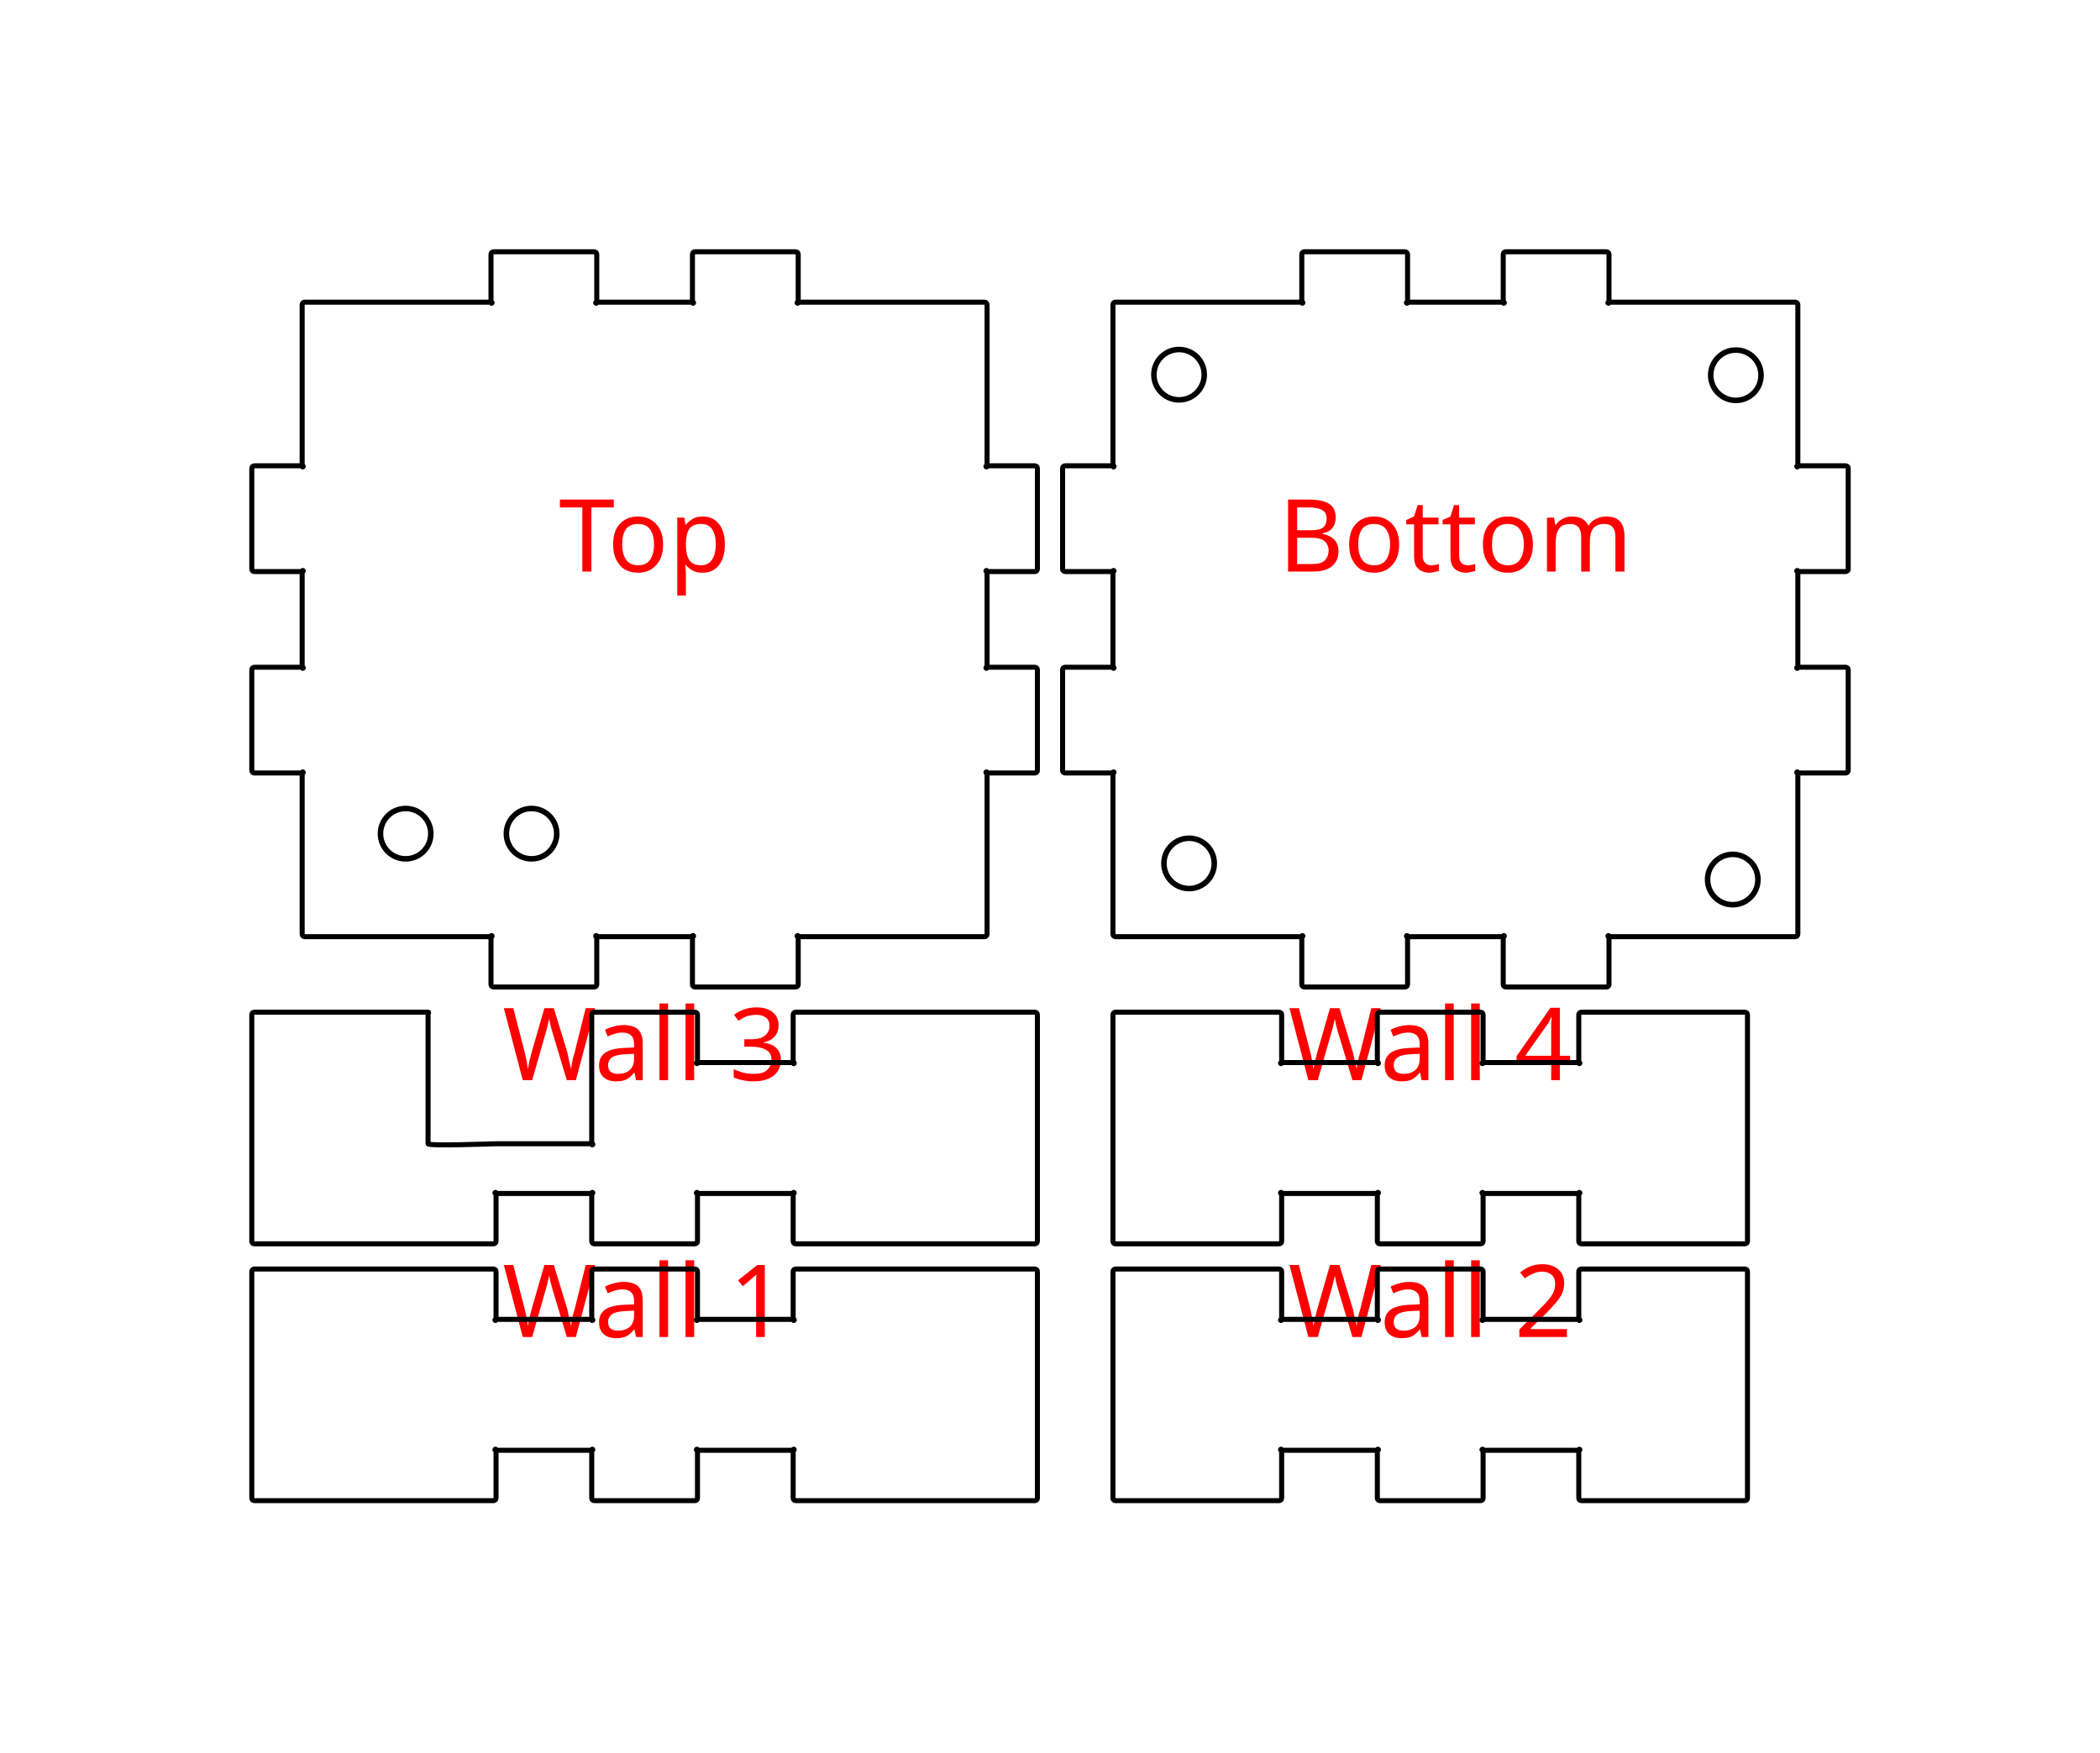
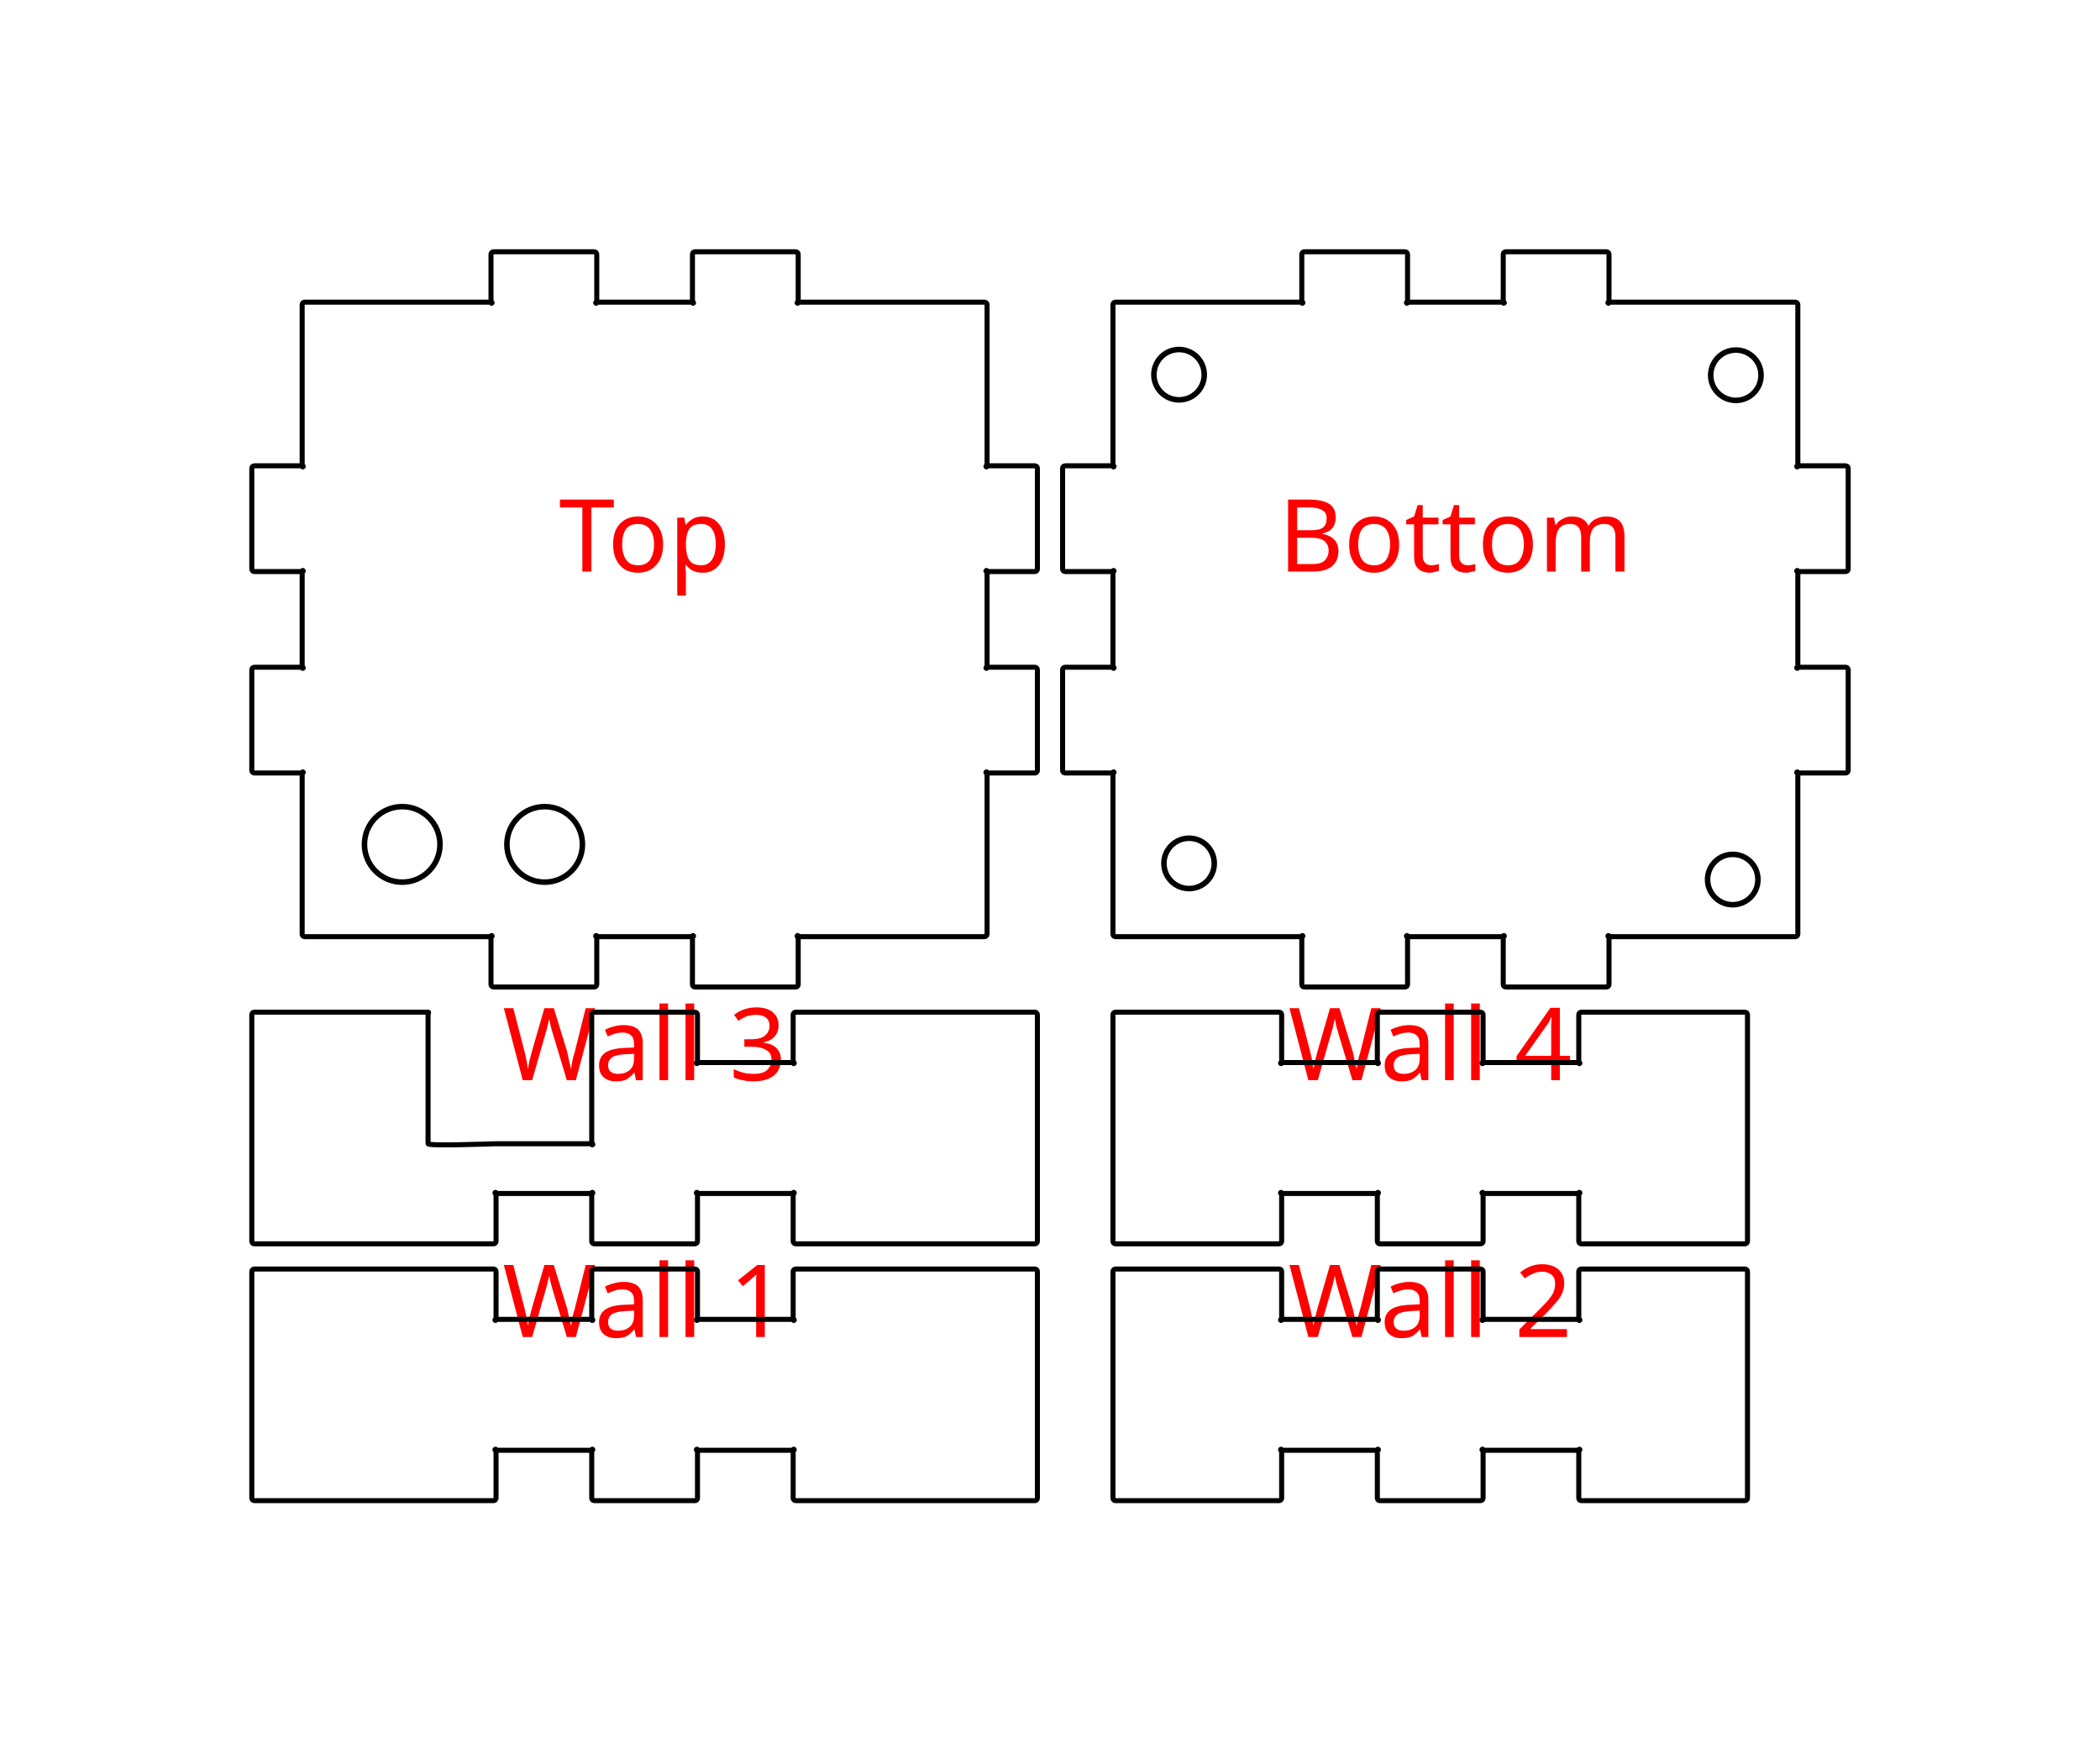
<svg xmlns="http://www.w3.org/2000/svg" height="69.60mm" viewBox="0.0 0.0 83.40 69.60" width="83.40mm" version="1.1" id="svg1901">
  <defs id="defs1905" />
  <g id="p-0" style="fill:none;stroke-linecap:round;stroke-linejoin:round;">
    <text alignment-baseline="hanging" font-size="4px" style="font-family: sans-serif ; font-weight: normal; font-style: normal; fill: rgb(255,0,0)" text-anchor="middle" transform="matrix( 1.000 0.000 0.000 1.000 25.600 53.100 )" id="text1871">Wall 1</text>
    <path d="M 12.100 59.600 H 19.600 C 19.655 59.600 19.700 59.555 19.700 59.500 V 57.600 C 19.700 57.500 19.600 57.600 19.700 57.600 H 23.500 C 23.600 57.600 23.500 57.500 23.500 57.600 V 59.500 C 23.500 59.555 23.545 59.600 23.600 59.600 H 27.600 C 27.655 59.600 27.700 59.555 27.700 59.500 V 57.600 C 27.700 57.500 27.600 57.600 27.700 57.600 H 31.500 C 31.600 57.600 31.500 57.500 31.500 57.600 V 59.500 C 31.500 59.555 31.545 59.600 31.600 59.600 H 39.100 H 41.100 C 41.155 59.600 41.200 59.555 41.200 59.500 V 57.500 V 55.000 V 52.500 V 50.500 C 41.200 50.445 41.155 50.400 41.100 50.400 H 39.100 H 31.600 C 31.545 50.400 31.500 50.445 31.500 50.500 V 52.400 C 31.500 52.500 31.600 52.400 31.500 52.400 H 27.700 C 27.600 52.400 27.700 52.500 27.700 52.400 V 50.500 C 27.700 50.445 27.655 50.400 27.600 50.400 H 23.600 C 23.545 50.400 23.500 50.445 23.500 50.500 V 52.400 C 23.500 52.500 23.600 52.400 23.500 52.400 H 19.700 C 19.600 52.400 19.700 52.500 19.700 52.400 V 50.500 C 19.700 50.445 19.655 50.400 19.600 50.400 H 12.100 H 10.100 C 10.045 50.400 10.000 50.445 10.000 50.500 V 52.500 V 55.000 V 57.500 V 59.500 C 10.000 59.555 10.045 59.600 10.100 59.600 H 12.100" stroke="rgb(0,0,0)" stroke-width="0.20" id="path1873" />
  </g>
  <g id="p-1" style="fill:none;stroke-linecap:round;stroke-linejoin:round;">
    <text alignment-baseline="hanging" font-size="4px" style="font-family: sans-serif ; font-weight: normal; font-style: normal; fill: rgb(255,0,0)" text-anchor="middle" transform="matrix( 1.000 0.000 0.000 1.000 56.800 53.100 )" id="text1876">Wall 2</text>
    <path d="M 44.300 59.600 H 50.800 C 50.855 59.600 50.900 59.555 50.900 59.500 V 57.600 C 50.900 57.500 50.800 57.600 50.900 57.600 H 54.700 C 54.800 57.600 54.700 57.500 54.700 57.600 V 59.500 C 54.700 59.555 54.745 59.600 54.800 59.600 H 58.800 C 58.855 59.600 58.900 59.555 58.900 59.500 V 57.600 C 58.900 57.500 58.800 57.600 58.900 57.600 H 62.700 C 62.800 57.600 62.700 57.500 62.700 57.600 V 59.500 C 62.700 59.555 62.745 59.600 62.800 59.600 H 69.300 C 69.355 59.600 69.400 59.555 69.400 59.500 V 57.500 V 55.000 V 52.500 V 50.500 C 69.400 50.445 69.355 50.400 69.300 50.400 H 62.800 C 62.745 50.400 62.700 50.445 62.700 50.500 V 52.400 C 62.700 52.500 62.800 52.400 62.700 52.400 H 58.900 C 58.800 52.400 58.900 52.500 58.900 52.400 V 50.500 C 58.900 50.445 58.855 50.400 58.800 50.400 H 54.800 C 54.745 50.400 54.700 50.445 54.700 50.500 V 52.400 C 54.700 52.500 54.800 52.400 54.700 52.400 H 50.900 C 50.800 52.400 50.900 52.500 50.900 52.400 V 50.500 C 50.900 50.445 50.855 50.400 50.800 50.400 H 44.300 C 44.245 50.400 44.200 50.445 44.200 50.500 V 52.500 V 55.000 V 57.500 V 59.500 C 44.200 59.555 44.245 59.600 44.300 59.600" stroke="rgb(0,0,0)" stroke-width="0.20" id="path1878" />
  </g>
  <g id="p-2" style="fill:none;stroke-linecap:round;stroke-linejoin:round;">
    <text alignment-baseline="hanging" font-size="4px" style="font-family: sans-serif ; font-weight: normal; font-style: normal; fill: rgb(255,0,0)" text-anchor="middle" transform="matrix( 1.000 0.000 0.000 1.000 56.800 42.900 )" id="text1881">Wall 4</text>
    <path d="M 44.300 49.400 H 50.800 C 50.855 49.400 50.900 49.355 50.900 49.300 V 47.400 C 50.900 47.300 50.800 47.400 50.900 47.400 H 54.700 C 54.800 47.400 54.700 47.300 54.700 47.400 V 49.300 C 54.700 49.355 54.745 49.400 54.800 49.400 H 58.800 C 58.855 49.400 58.900 49.355 58.900 49.300 V 47.400 C 58.900 47.300 58.800 47.400 58.900 47.400 H 62.700 C 62.800 47.400 62.700 47.300 62.700 47.400 V 49.300 C 62.700 49.355 62.745 49.400 62.800 49.400 H 69.300 C 69.355 49.400 69.400 49.355 69.400 49.300 V 47.300 V 44.800 V 42.300 V 40.300 C 69.400 40.245 69.355 40.200 69.300 40.200 H 62.800 C 62.745 40.200 62.700 40.245 62.700 40.300 V 42.200 C 62.700 42.300 62.800 42.200 62.700 42.200 H 58.900 C 58.800 42.200 58.900 42.300 58.900 42.200 V 40.300 C 58.900 40.245 58.855 40.200 58.800 40.200 H 54.800 C 54.745 40.200 54.700 40.245 54.700 40.300 V 42.200 C 54.700 42.300 54.800 42.200 54.700 42.200 H 50.900 C 50.800 42.200 50.900 42.300 50.900 42.200 V 40.300 C 50.900 40.245 50.855 40.200 50.800 40.200 H 44.300 C 44.245 40.200 44.200 40.245 44.200 40.300 V 42.300 V 44.800 V 47.300 V 49.300 C 44.200 49.355 44.245 49.400 44.300 49.400" stroke="rgb(0,0,0)" stroke-width="0.20" id="path1883" />
  </g>
  <g id="p-3" style="fill:none;stroke-linecap:round;stroke-linejoin:round;">
    <text alignment-baseline="hanging" font-size="4px" style="font-family: sans-serif ; font-weight: normal; font-style: normal; fill: rgb(255,0,0)" text-anchor="middle" transform="matrix( 1.000 0.000 0.000 1.000 25.600 42.900 )" id="text1886">Wall 3</text>
    <path d="m 12.1,49.4 h 7.5 c 0.055,0 0.1,-0.045 0.1,-0.1 v -1.9 c 0,-0.1 -0.1,0 0,0 h 3.8 c 0.1,0 0,-0.1 0,0 v 1.9 c 0,0.055 0.045,0.1 0.1,0.1 h 4 c 0.055,0 0.1,-0.045 0.1,-0.1 v -1.9 c 0,-0.1 -0.1,0 0,0 h 3.8 c 0.1,0 0,-0.1 0,0 v 1.9 c 0,0.055 0.045,0.1 0.1,0.1 h 7.5 2 c 0.055,0 0.1,-0.045 0.1,-0.1 v -2 -2.5 -2.5 -2 c 0,-0.055 -0.045,-0.1 -0.1,-0.1 h -2 -7.5 c -0.055,0 -0.1,0.045 -0.1,0.1 v 1.9 c 0,0.1 0.1,0 0,0 h -3.8 c -0.1,0 0,0.1 0,0 v -1.9 c 0,-0.055 -0.045,-0.1 -0.1,-0.1 h -4 c -0.055,0 -0.1,0.045 -0.1,0.1 v 5.125 c 0,0.1 0.1,0 0,0 h -3.8 c -0.1,0 -2.7,0.1 -2.7,0 V 40.3 c 0,-0.055 0.055,-0.1 0,-0.1 h -4.9 -2 c -0.055,0 -0.1,0.045 -0.1,0.1 v 2 2.5 2.5 2 c 0,0.055 0.045,0.1 0.1,0.1 h 2" stroke="#000000" stroke-width="0.2" id="path1888" />
-     <circle style="fill:none;stroke:#000000;stroke-width:0.22" id="path1270" cx="16.11" cy="33.11" r="1" />
-     <circle style="fill:none;stroke:#000000;stroke-width:0.22" id="path1272" cx="21.11" cy="33.11" r="1" />
+     <circle style="fill:none;stroke:#000000;stroke-width:0.22;stroke-linecap:round;stroke-linejoin:round" id="path1270-3" cx="15.974" cy="33.536" r="1.5" />
+     <circle style="fill:none;stroke:#000000;stroke-width:0.22;stroke-linecap:round;stroke-linejoin:round" id="path1272-9" cx="21.631" cy="33.536" r="1.5" />
  </g>
  <g id="p-4" style="fill:none;stroke-linecap:round;stroke-linejoin:round;">
    <text alignment-baseline="hanging" font-size="4px" style="font-family: sans-serif ; font-weight: normal; font-style: normal; fill: rgb(255,0,0)" text-anchor="middle" transform="matrix( 1.000 0.000 0.000 1.000 25.600 22.700 )" id="text1891">Top</text>
    <path d="M 12.100 37.200 H 19.500 C 19.600 37.200 19.500 37.100 19.500 37.200 V 39.100 C 19.500 39.155 19.545 39.200 19.600 39.200 H 23.600 C 23.655 39.200 23.700 39.155 23.700 39.100 V 37.200 C 23.700 37.100 23.600 37.200 23.700 37.200 H 27.500 C 27.600 37.200 27.500 37.100 27.500 37.200 V 39.100 C 27.500 39.155 27.545 39.200 27.600 39.200 H 31.600 C 31.655 39.200 31.700 39.155 31.700 39.100 V 37.200 C 31.700 37.100 31.600 37.200 31.700 37.200 H 39.100 C 39.155 37.200 39.200 37.155 39.200 37.100 V 30.700 C 39.200 30.600 39.100 30.700 39.200 30.700 H 41.100 C 41.155 30.700 41.200 30.655 41.200 30.600 V 26.600 C 41.200 26.545 41.155 26.500 41.100 26.500 H 39.200 C 39.100 26.500 39.200 26.600 39.200 26.500 V 22.700 C 39.200 22.600 39.100 22.700 39.200 22.700 H 41.100 C 41.155 22.700 41.200 22.655 41.200 22.600 V 18.600 C 41.200 18.545 41.155 18.500 41.100 18.500 H 39.200 C 39.100 18.500 39.200 18.600 39.200 18.500 V 12.100 C 39.200 12.045 39.155 12.000 39.100 12.000 H 31.700 C 31.600 12.000 31.700 12.100 31.700 12.000 V 10.100 C 31.700 10.045 31.655 10.000 31.600 10.000 H 27.600 C 27.545 10.000 27.500 10.045 27.500 10.100 V 12.000 C 27.500 12.100 27.600 12.000 27.500 12.000 H 23.700 C 23.600 12.000 23.700 12.100 23.700 12.000 V 10.100 C 23.700 10.045 23.655 10.000 23.600 10.000 H 19.600 C 19.545 10.000 19.500 10.045 19.500 10.100 V 12.000 C 19.500 12.100 19.600 12.000 19.500 12.000 H 12.100 C 12.045 12.000 12.000 12.045 12.000 12.100 V 18.500 C 12.000 18.600 12.100 18.500 12.000 18.500 H 10.100 C 10.045 18.500 10.000 18.545 10.000 18.600 V 22.600 C 10.000 22.655 10.045 22.700 10.100 22.700 H 12.000 C 12.100 22.700 12.000 22.600 12.000 22.700 V 26.500 C 12.000 26.600 12.100 26.500 12.000 26.500 H 10.100 C 10.045 26.500 10.000 26.545 10.000 26.600 V 30.600 C 10.000 30.655 10.045 30.700 10.100 30.700 H 12.000 C 12.100 30.700 12.000 30.600 12.000 30.700 V 37.100 C 12.000 37.155 12.045 37.200 12.100 37.200" stroke="rgb(0,0,0)" stroke-width="0.20" id="path1893" />
  </g>
  <g id="p-5" style="fill:none;stroke-linecap:round;stroke-linejoin:round;">
    <text alignment-baseline="hanging" font-size="4px" style="font-family: sans-serif ; font-weight: normal; font-style: normal; fill: rgb(255,0,0)" text-anchor="middle" transform="matrix( 1.000 0.000 0.000 1.000 57.800 22.700 )" id="text1896">Bottom</text>
    <path d="M 44.300 37.200 H 51.700 C 51.800 37.200 51.700 37.100 51.700 37.200 V 39.100 C 51.700 39.155 51.745 39.200 51.800 39.200 H 55.800 C 55.855 39.200 55.900 39.155 55.900 39.100 V 37.200 C 55.900 37.100 55.800 37.200 55.900 37.200 H 59.700 C 59.800 37.200 59.700 37.100 59.700 37.200 V 39.100 C 59.700 39.155 59.745 39.200 59.800 39.200 H 63.800 C 63.855 39.200 63.900 39.155 63.900 39.100 V 37.200 C 63.900 37.100 63.800 37.200 63.900 37.200 H 71.300 C 71.355 37.200 71.400 37.155 71.400 37.100 V 30.700 C 71.400 30.600 71.300 30.700 71.400 30.700 H 73.300 C 73.355 30.700 73.400 30.655 73.400 30.600 V 26.600 C 73.400 26.545 73.355 26.500 73.300 26.500 H 71.400 C 71.300 26.500 71.400 26.600 71.400 26.500 V 22.700 C 71.400 22.600 71.300 22.700 71.400 22.700 H 73.300 C 73.355 22.700 73.400 22.655 73.400 22.600 V 18.600 C 73.400 18.545 73.355 18.500 73.300 18.500 H 71.400 C 71.300 18.500 71.400 18.600 71.400 18.500 V 12.100 C 71.400 12.045 71.355 12.000 71.300 12.000 H 63.900 C 63.800 12.000 63.900 12.100 63.900 12.000 V 10.100 C 63.900 10.045 63.855 10.000 63.800 10.000 H 59.800 C 59.745 10.000 59.700 10.045 59.700 10.100 V 12.000 C 59.700 12.100 59.800 12.000 59.700 12.000 H 55.900 C 55.800 12.000 55.900 12.100 55.900 12.000 V 10.100 C 55.900 10.045 55.855 10.000 55.800 10.000 H 51.800 C 51.745 10.000 51.700 10.045 51.700 10.100 V 12.000 C 51.700 12.100 51.800 12.000 51.700 12.000 H 44.300 C 44.245 12.000 44.200 12.045 44.200 12.100 V 18.500 C 44.200 18.600 44.300 18.500 44.200 18.500 H 42.300 C 42.245 18.500 42.200 18.545 42.200 18.600 V 22.600 C 42.200 22.655 42.245 22.700 42.300 22.700 H 44.200 C 44.300 22.700 44.200 22.600 44.200 22.700 V 26.500 C 44.200 26.600 44.300 26.500 44.200 26.500 H 42.300 C 42.245 26.500 42.200 26.545 42.200 26.600 V 30.600 C 42.200 30.655 42.245 30.700 42.300 30.700 H 44.200 C 44.300 30.700 44.200 30.600 44.200 30.700 V 37.100 C 44.200 37.155 44.245 37.200 44.300 37.200" stroke="rgb(0,0,0)" stroke-width="0.20" id="path1898" />
  </g>
  <circle style="fill:none;stroke:#000000;stroke-width:0.22" id="path1230" cx="46.826" cy="14.881" r="1" />
  <circle style="fill:none;stroke:#000000;stroke-width:0.22" id="path1230-7" cx="47.224" cy="34.291" r="1" />
  <circle style="fill:none;stroke:#000000;stroke-width:0.22" id="path1230-4" cx="68.939" cy="14.902" r="1" />
  <circle style="fill:none;stroke:#000000;stroke-width:0.22" id="path1230-8" cx="68.815" cy="34.932" r="1" />
</svg>
